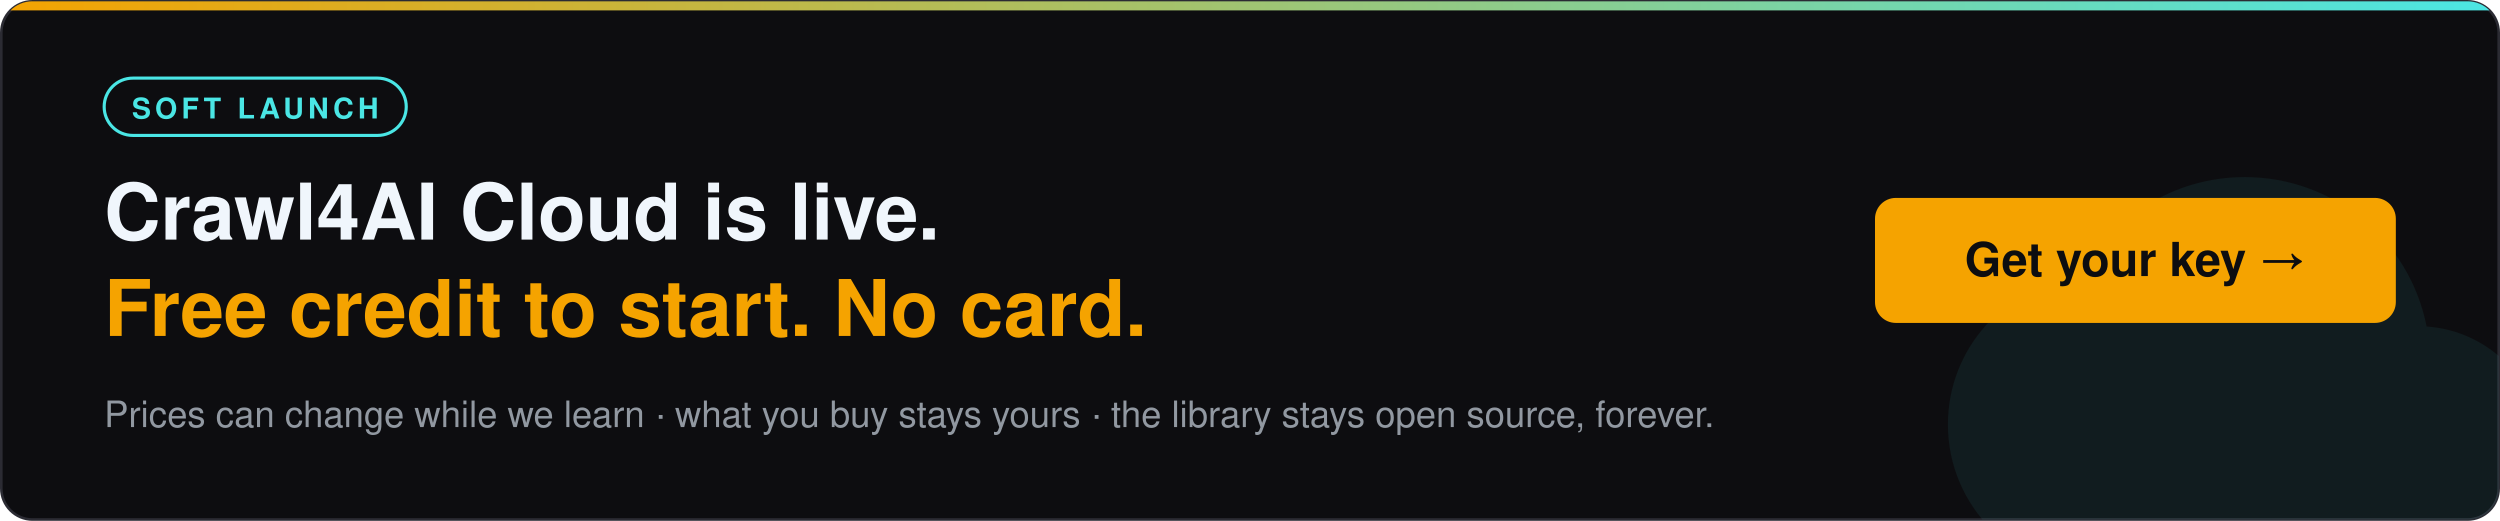
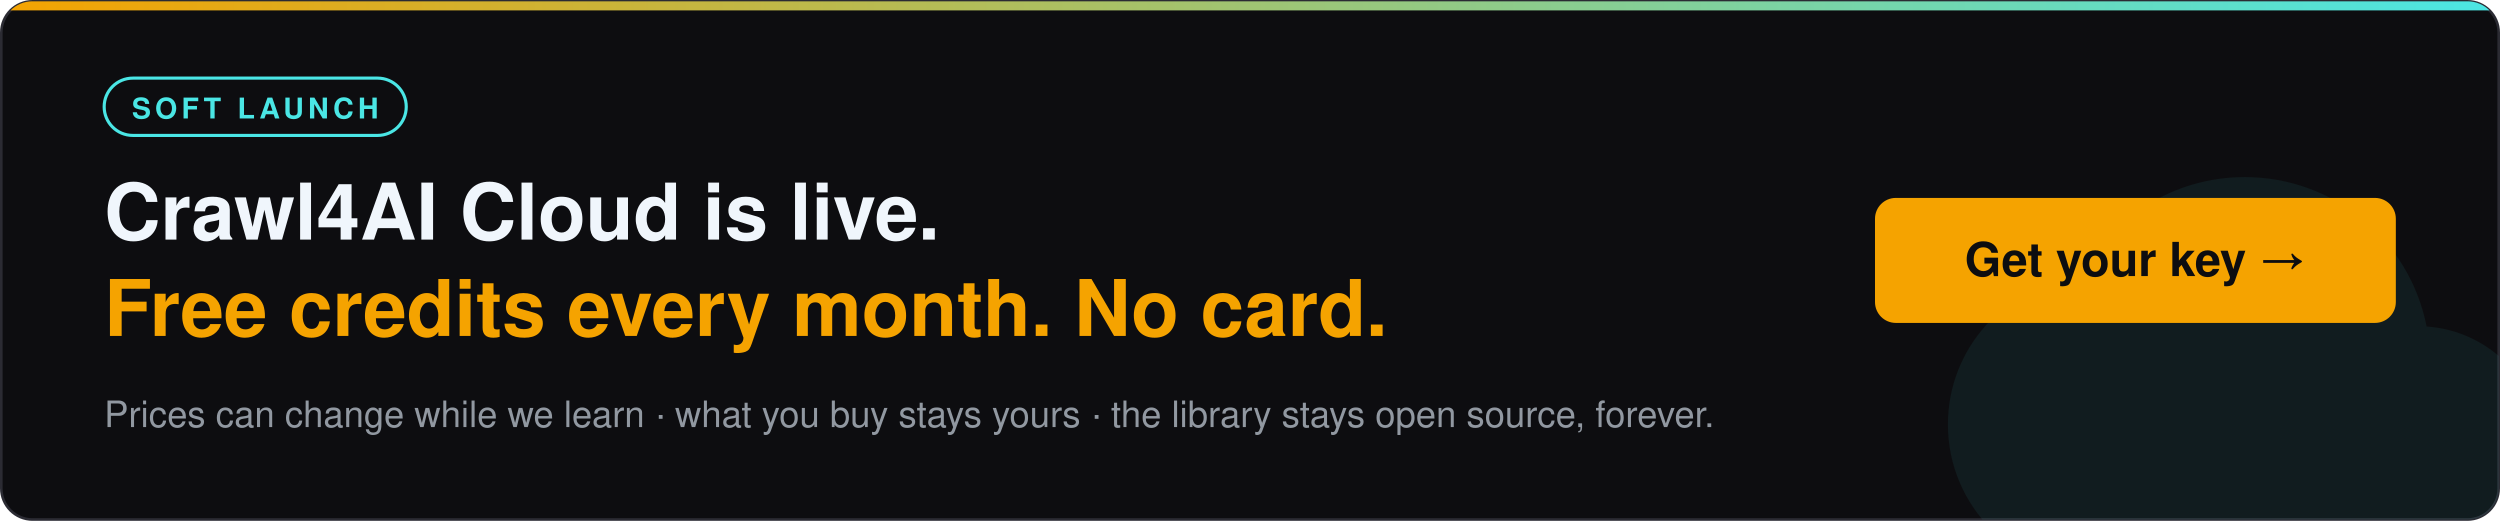
- <svg xmlns="http://www.w3.org/2000/svg" viewBox="0 0 960 200" width="960" height="200" role="img" aria-label="Crawl4AI Cloud is live. Soft launch: free credit to start, no card. Get your key.">
+ <svg xmlns="http://www.w3.org/2000/svg" viewBox="0 0 960 200" width="960" height="200" role="img" aria-label="Crawl4AI Cloud is live. Soft launch: free credits every month, no card. Get your key.">
  <defs>
    <clipPath id="card">
      <rect x="0.5" y="0.5" width="959" height="199" rx="12" />
    </clipPath>
    <linearGradient id="bar" x1="0" x2="1" y1="0" y2="0">
      <stop offset="0" stop-color="#f5a300" />
      <stop offset="1" stop-color="#4ae6e5" />
    </linearGradient>
  </defs>
  <rect x="0.5" y="0.5" width="959" height="199" rx="12" fill="#0d0d10" stroke="#2b2b33" />
  <g clip-path="url(#card)">
    <rect x="0" y="0" width="960" height="4" fill="url(#bar)" />
    <path transform="translate(748 30) scale(9.5)" fill="#4ae6e5" fill-opacity="0.07" d="M19.35 10.04A7.49 7.49 0 0 0 12 4C9.11 4 6.6 5.64 5.35 8.04A5.994 5.994 0 0 0 0 14c0 3.31 2.69 6 6 6h13c2.76 0 5-2.24 5-5 0-2.64-2.05-4.78-4.65-4.96z" />
  </g>
  <g font-family="-apple-system, BlinkMacSystemFont, Segoe UI, Helvetica, Arial, sans-serif">
    <rect x="40" y="30" width="116" height="22" rx="11" fill="none" stroke="#4ae6e5" stroke-width="1.2" />
    <text x="98" y="45.5" text-anchor="middle" font-size="11" font-weight="700" letter-spacing="1.6" fill="#4ae6e5">SOFT LAUNCH</text>
    <text x="40" y="92" font-size="30" font-weight="700" fill="#f0f6fc">Crawl4AI Cloud is live.</text>
-     <text x="40" y="129" font-size="30" font-weight="700" fill="#f5a300">Free credit to start. No card.</text>
+     <text x="40" y="129" font-size="30" font-weight="700" fill="#f5a300">Free credits every month. No card.</text>
    <text x="40" y="164" font-size="14" fill="#9198a1">Prices can change while we learn · what you buy stays yours · the library stays open source, forever.</text>
    <rect x="720" y="76" width="200" height="48" rx="8" fill="#f5a300" />
    <text x="820" y="106" text-anchor="middle" font-size="18" font-weight="700" fill="#0d0d10">Get your key →</text>
  </g>
</svg>
